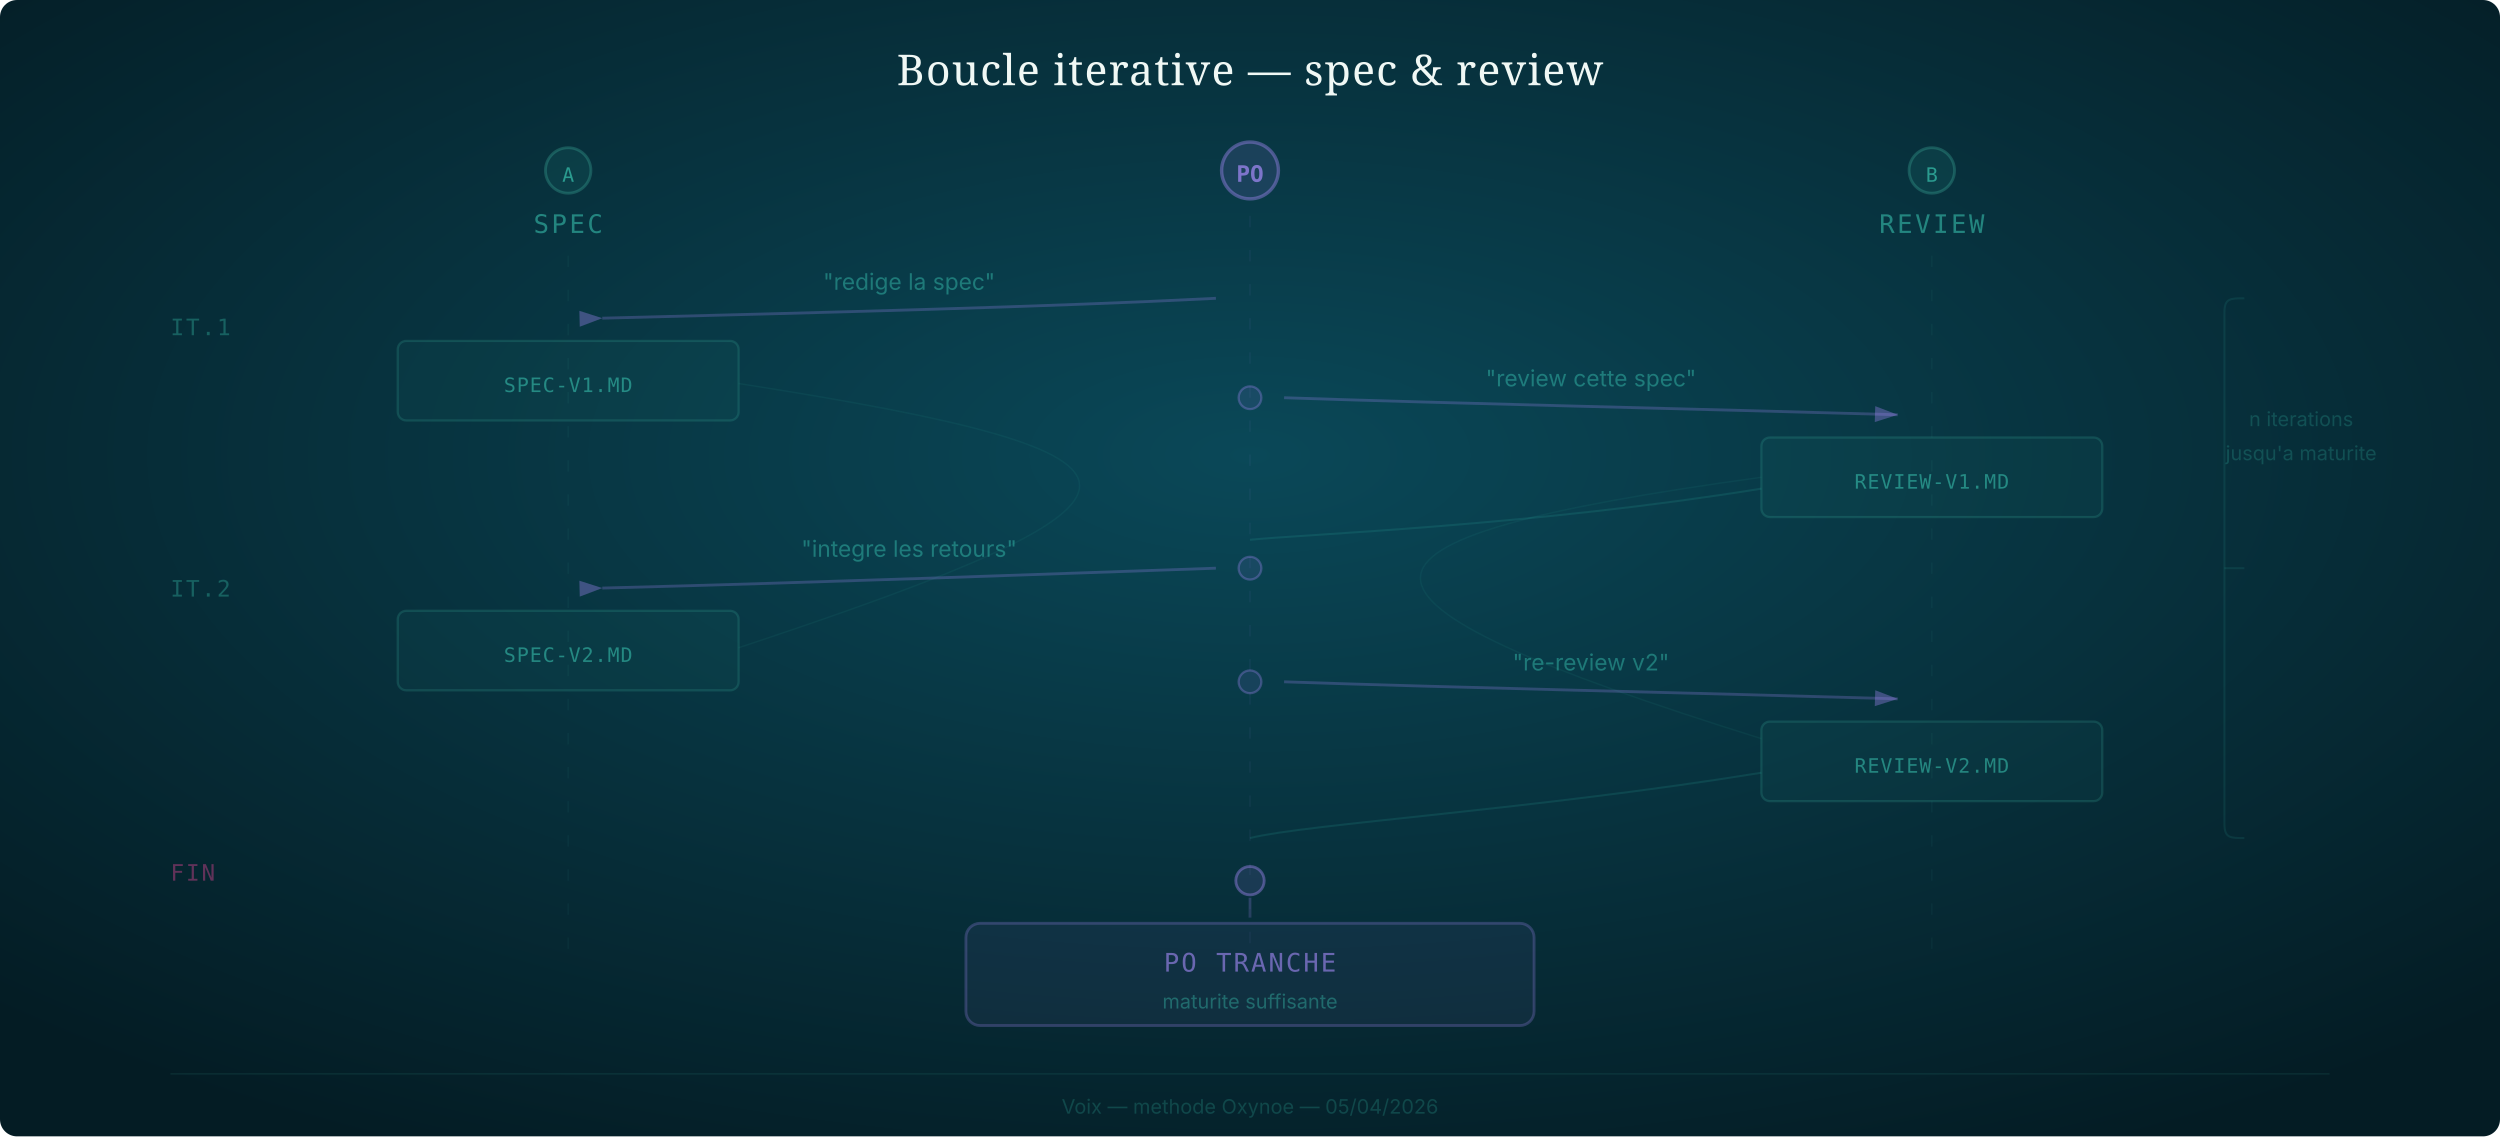
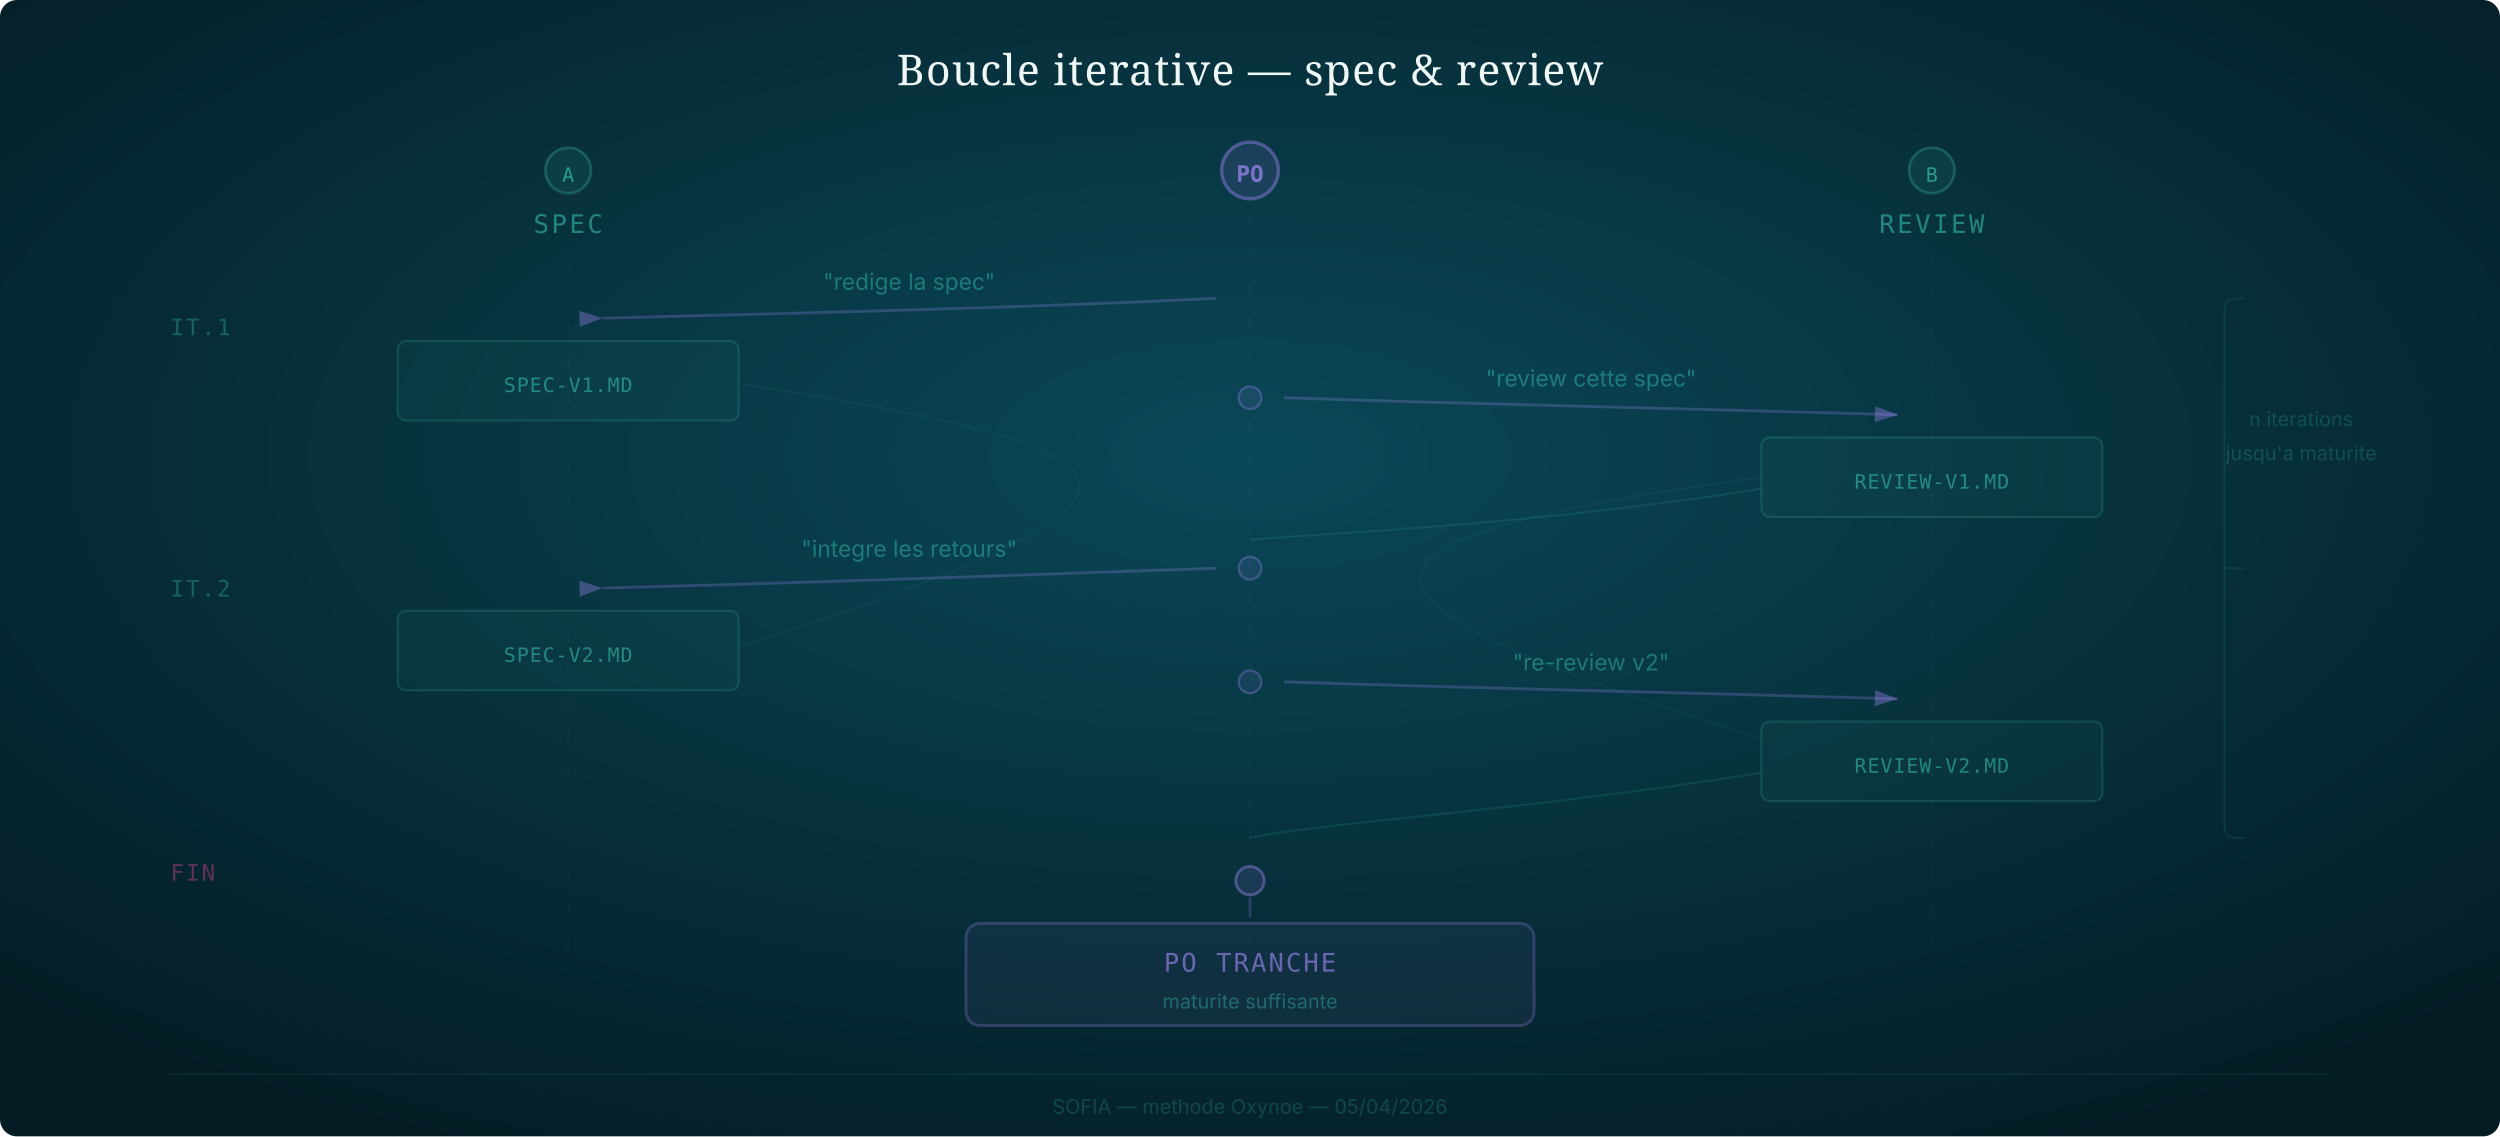
<svg xmlns="http://www.w3.org/2000/svg" viewBox="0 0 880 400">
  <defs>
    <radialGradient id="bg-grad" cx="50%" cy="40%" r="70%">
      <stop offset="0%" stop-color="#0a4858" />
      <stop offset="100%" stop-color="#041c24" />
    </radialGradient>
    <marker id="arrow-r" viewBox="0 0 10 7" refX="10" refY="3.5" markerWidth="8" markerHeight="6" orient="auto">
      <path d="M0,0 L10,3.5 L0,7Z" fill="rgba(167,139,250,0.35)" />
    </marker>
    <marker id="arrow-l" viewBox="0 0 10 7" refX="0" refY="3.5" markerWidth="8" markerHeight="6" orient="auto">
      <path d="M10,0 L0,3.5 L10,7Z" fill="rgba(167,139,250,0.35)" />
    </marker>
  </defs>
  <rect width="880" height="400" fill="url(#bg-grad)" rx="6" />
  <text x="440" y="30" text-anchor="middle" fill="#f0f8f5" font-family="Georgia, serif" font-size="15" font-weight="300" letter-spacing="0.03em">Boucle iterative — spec &amp; review</text>
  <circle cx="200" cy="60" r="8" fill="rgba(64,216,192,0.08)" stroke="rgba(64,180,160,0.3)" stroke-width="1" />
  <text x="200" y="64" text-anchor="middle" fill="rgba(64,216,192,0.6)" font-family="'IBM Plex Mono', monospace" font-size="7">A</text>
  <text x="200" y="82" text-anchor="middle" fill="rgba(64,216,192,0.5)" font-family="'IBM Plex Mono', monospace" font-size="9" letter-spacing="0.1em">SPEC</text>
  <circle cx="440" cy="60" r="10" fill="rgba(167,139,250,0.12)" stroke="rgba(167,139,250,0.4)" stroke-width="1.2" />
  <text x="440" y="64" text-anchor="middle" fill="rgba(167,139,250,0.7)" font-family="'IBM Plex Mono', monospace" font-size="8" font-weight="600">PO</text>
  <circle cx="680" cy="60" r="8" fill="rgba(64,216,192,0.08)" stroke="rgba(64,180,160,0.3)" stroke-width="1" />
  <text x="680" y="64" text-anchor="middle" fill="rgba(64,216,192,0.6)" font-family="'IBM Plex Mono', monospace" font-size="7">B</text>
  <text x="680" y="82" text-anchor="middle" fill="rgba(64,216,192,0.5)" font-family="'IBM Plex Mono', monospace" font-size="9" letter-spacing="0.1em">REVIEW</text>
  <line x1="200" y1="90" x2="200" y2="340" stroke="rgba(64,216,192,0.05)" stroke-width="0.5" stroke-dasharray="4,8" />
  <line x1="440" y1="76" x2="440" y2="340" stroke="rgba(167,139,250,0.06)" stroke-width="0.5" stroke-dasharray="4,8" />
  <line x1="680" y1="90" x2="680" y2="340" stroke="rgba(64,216,192,0.05)" stroke-width="0.5" stroke-dasharray="4,8" />
  <text x="60" y="118" fill="rgba(64,216,192,0.3)" font-family="'IBM Plex Mono', monospace" font-size="8" letter-spacing="0.08em">IT.1</text>
  <path d="M 428,105 C 370,108 290,110 212,112" fill="none" stroke="rgba(167,139,250,0.25)" stroke-width="1" marker-end="url(#arrow-l)" />
  <text x="320" y="102" text-anchor="middle" fill="rgba(64,216,192,0.4)" font-family="Inter, system-ui, sans-serif" font-size="8">"redige la spec"</text>
  <rect x="140" y="120" width="120" height="28" rx="3" fill="rgba(64,216,192,0.04)" stroke="rgba(64,180,160,0.2)" stroke-width="0.8" />
  <text x="200" y="138" text-anchor="middle" fill="rgba(64,216,192,0.5)" font-family="'IBM Plex Mono', monospace" font-size="7" letter-spacing="0.05em">SPEC-V1.MD</text>
  <path d="M 452,140 C 510,142 600,144 668,146" fill="none" stroke="rgba(167,139,250,0.25)" stroke-width="1" marker-end="url(#arrow-r)" />
  <text x="560" y="136" text-anchor="middle" fill="rgba(64,216,192,0.4)" font-family="Inter, system-ui, sans-serif" font-size="8">"review cette spec"</text>
  <circle cx="440" cy="140" r="4" fill="rgba(167,139,250,0.1)" stroke="rgba(167,139,250,0.3)" stroke-width="0.8" />
  <rect x="620" y="154" width="120" height="28" rx="3" fill="rgba(64,216,192,0.04)" stroke="rgba(64,180,160,0.2)" stroke-width="0.8" />
  <text x="680" y="172" text-anchor="middle" fill="rgba(64,216,192,0.5)" font-family="'IBM Plex Mono', monospace" font-size="7" letter-spacing="0.05em">REVIEW-V1.MD</text>
  <path d="M 620,172 C 540,185 460,188 440,190" fill="none" stroke="rgba(64,216,192,0.12)" stroke-width="0.7" />
  <text x="60" y="210" fill="rgba(64,216,192,0.3)" font-family="'IBM Plex Mono', monospace" font-size="8" letter-spacing="0.08em">IT.2</text>
  <circle cx="440" cy="200" r="4" fill="rgba(167,139,250,0.1)" stroke="rgba(167,139,250,0.3)" stroke-width="0.8" />
  <path d="M 428,200 C 370,202 290,205 212,207" fill="none" stroke="rgba(167,139,250,0.25)" stroke-width="1" marker-end="url(#arrow-l)" />
  <text x="320" y="196" text-anchor="middle" fill="rgba(64,216,192,0.4)" font-family="Inter, system-ui, sans-serif" font-size="8">"integre les retours"</text>
  <rect x="140" y="215" width="120" height="28" rx="3" fill="rgba(64,216,192,0.04)" stroke="rgba(64,180,160,0.2)" stroke-width="0.8" />
  <text x="200" y="233" text-anchor="middle" fill="rgba(64,216,192,0.5)" font-family="'IBM Plex Mono', monospace" font-size="7" letter-spacing="0.05em">SPEC-V2.MD</text>
  <circle cx="440" cy="240" r="4" fill="rgba(167,139,250,0.1)" stroke="rgba(167,139,250,0.3)" stroke-width="0.8" />
  <path d="M 452,240 C 510,242 600,244 668,246" fill="none" stroke="rgba(167,139,250,0.25)" stroke-width="1" marker-end="url(#arrow-r)" />
  <text x="560" y="236" text-anchor="middle" fill="rgba(64,216,192,0.4)" font-family="Inter, system-ui, sans-serif" font-size="8">"re-review v2"</text>
  <rect x="620" y="254" width="120" height="28" rx="3" fill="rgba(64,216,192,0.04)" stroke="rgba(64,180,160,0.2)" stroke-width="0.8" />
  <text x="680" y="272" text-anchor="middle" fill="rgba(64,216,192,0.5)" font-family="'IBM Plex Mono', monospace" font-size="7" letter-spacing="0.05em">REVIEW-V2.MD</text>
  <path d="M 620,272 C 540,285 460,290 440,295" fill="none" stroke="rgba(64,216,192,0.12)" stroke-width="0.7" />
  <path d="M 260,135 C 420,160 420,175 260,228" fill="none" stroke="rgba(64,216,192,0.06)" stroke-width="0.5" />
  <path d="M 620,168 C 460,190 460,210 620,260" fill="none" stroke="rgba(64,216,192,0.06)" stroke-width="0.5" />
  <text x="60" y="310" fill="rgba(236,72,153,0.4)" font-family="'IBM Plex Mono', monospace" font-size="8" letter-spacing="0.08em">FIN</text>
  <circle cx="440" cy="310" r="5" fill="rgba(167,139,250,0.12)" stroke="rgba(167,139,250,0.4)" stroke-width="1" />
  <rect x="340" y="325" width="200" height="36" rx="5" fill="rgba(167,139,250,0.06)" stroke="rgba(167,139,250,0.25)" stroke-width="1" />
  <text x="440" y="342" text-anchor="middle" fill="rgba(167,139,250,0.6)" font-family="'IBM Plex Mono', monospace" font-size="9" letter-spacing="0.08em">PO TRANCHE</text>
  <text x="440" y="355" text-anchor="middle" fill="rgba(64,216,192,0.35)" font-family="Inter, system-ui, sans-serif" font-size="7">maturite suffisante</text>
  <line x1="440" y1="316" x2="440" y2="323" stroke="rgba(167,139,250,0.2)" stroke-width="1" />
  <text x="810" y="150" text-anchor="middle" fill="rgba(64,216,192,0.2)" font-family="Inter, system-ui, sans-serif" font-size="7">n iterations</text>
  <text x="810" y="162" text-anchor="middle" fill="rgba(64,216,192,0.2)" font-family="Inter, system-ui, sans-serif" font-size="7">jusqu'a maturite</text>
  <path d="M 790,105 C 785,105 783,105 783,110 L 783,290 C 783,295 785,295 790,295" fill="none" stroke="rgba(64,216,192,0.1)" stroke-width="0.7" />
  <line x1="783" y1="200" x2="790" y2="200" stroke="rgba(64,216,192,0.1)" stroke-width="0.7" />
  <line x1="60" y1="378" x2="820" y2="378" stroke="rgba(64,180,160,0.12)" stroke-width="0.5" />
-   <text x="440" y="392" text-anchor="middle" fill="rgba(64,216,192,0.2)" font-family="Inter, system-ui, sans-serif" font-size="7">Voix — methode Oxynoe — 05/04/2026</text>
+   <text x="440" y="392" text-anchor="middle" fill="rgba(64,216,192,0.2)" font-family="Inter, system-ui, sans-serif" font-size="7">SOFIA — methode Oxynoe — 05/04/2026</text>
</svg>
